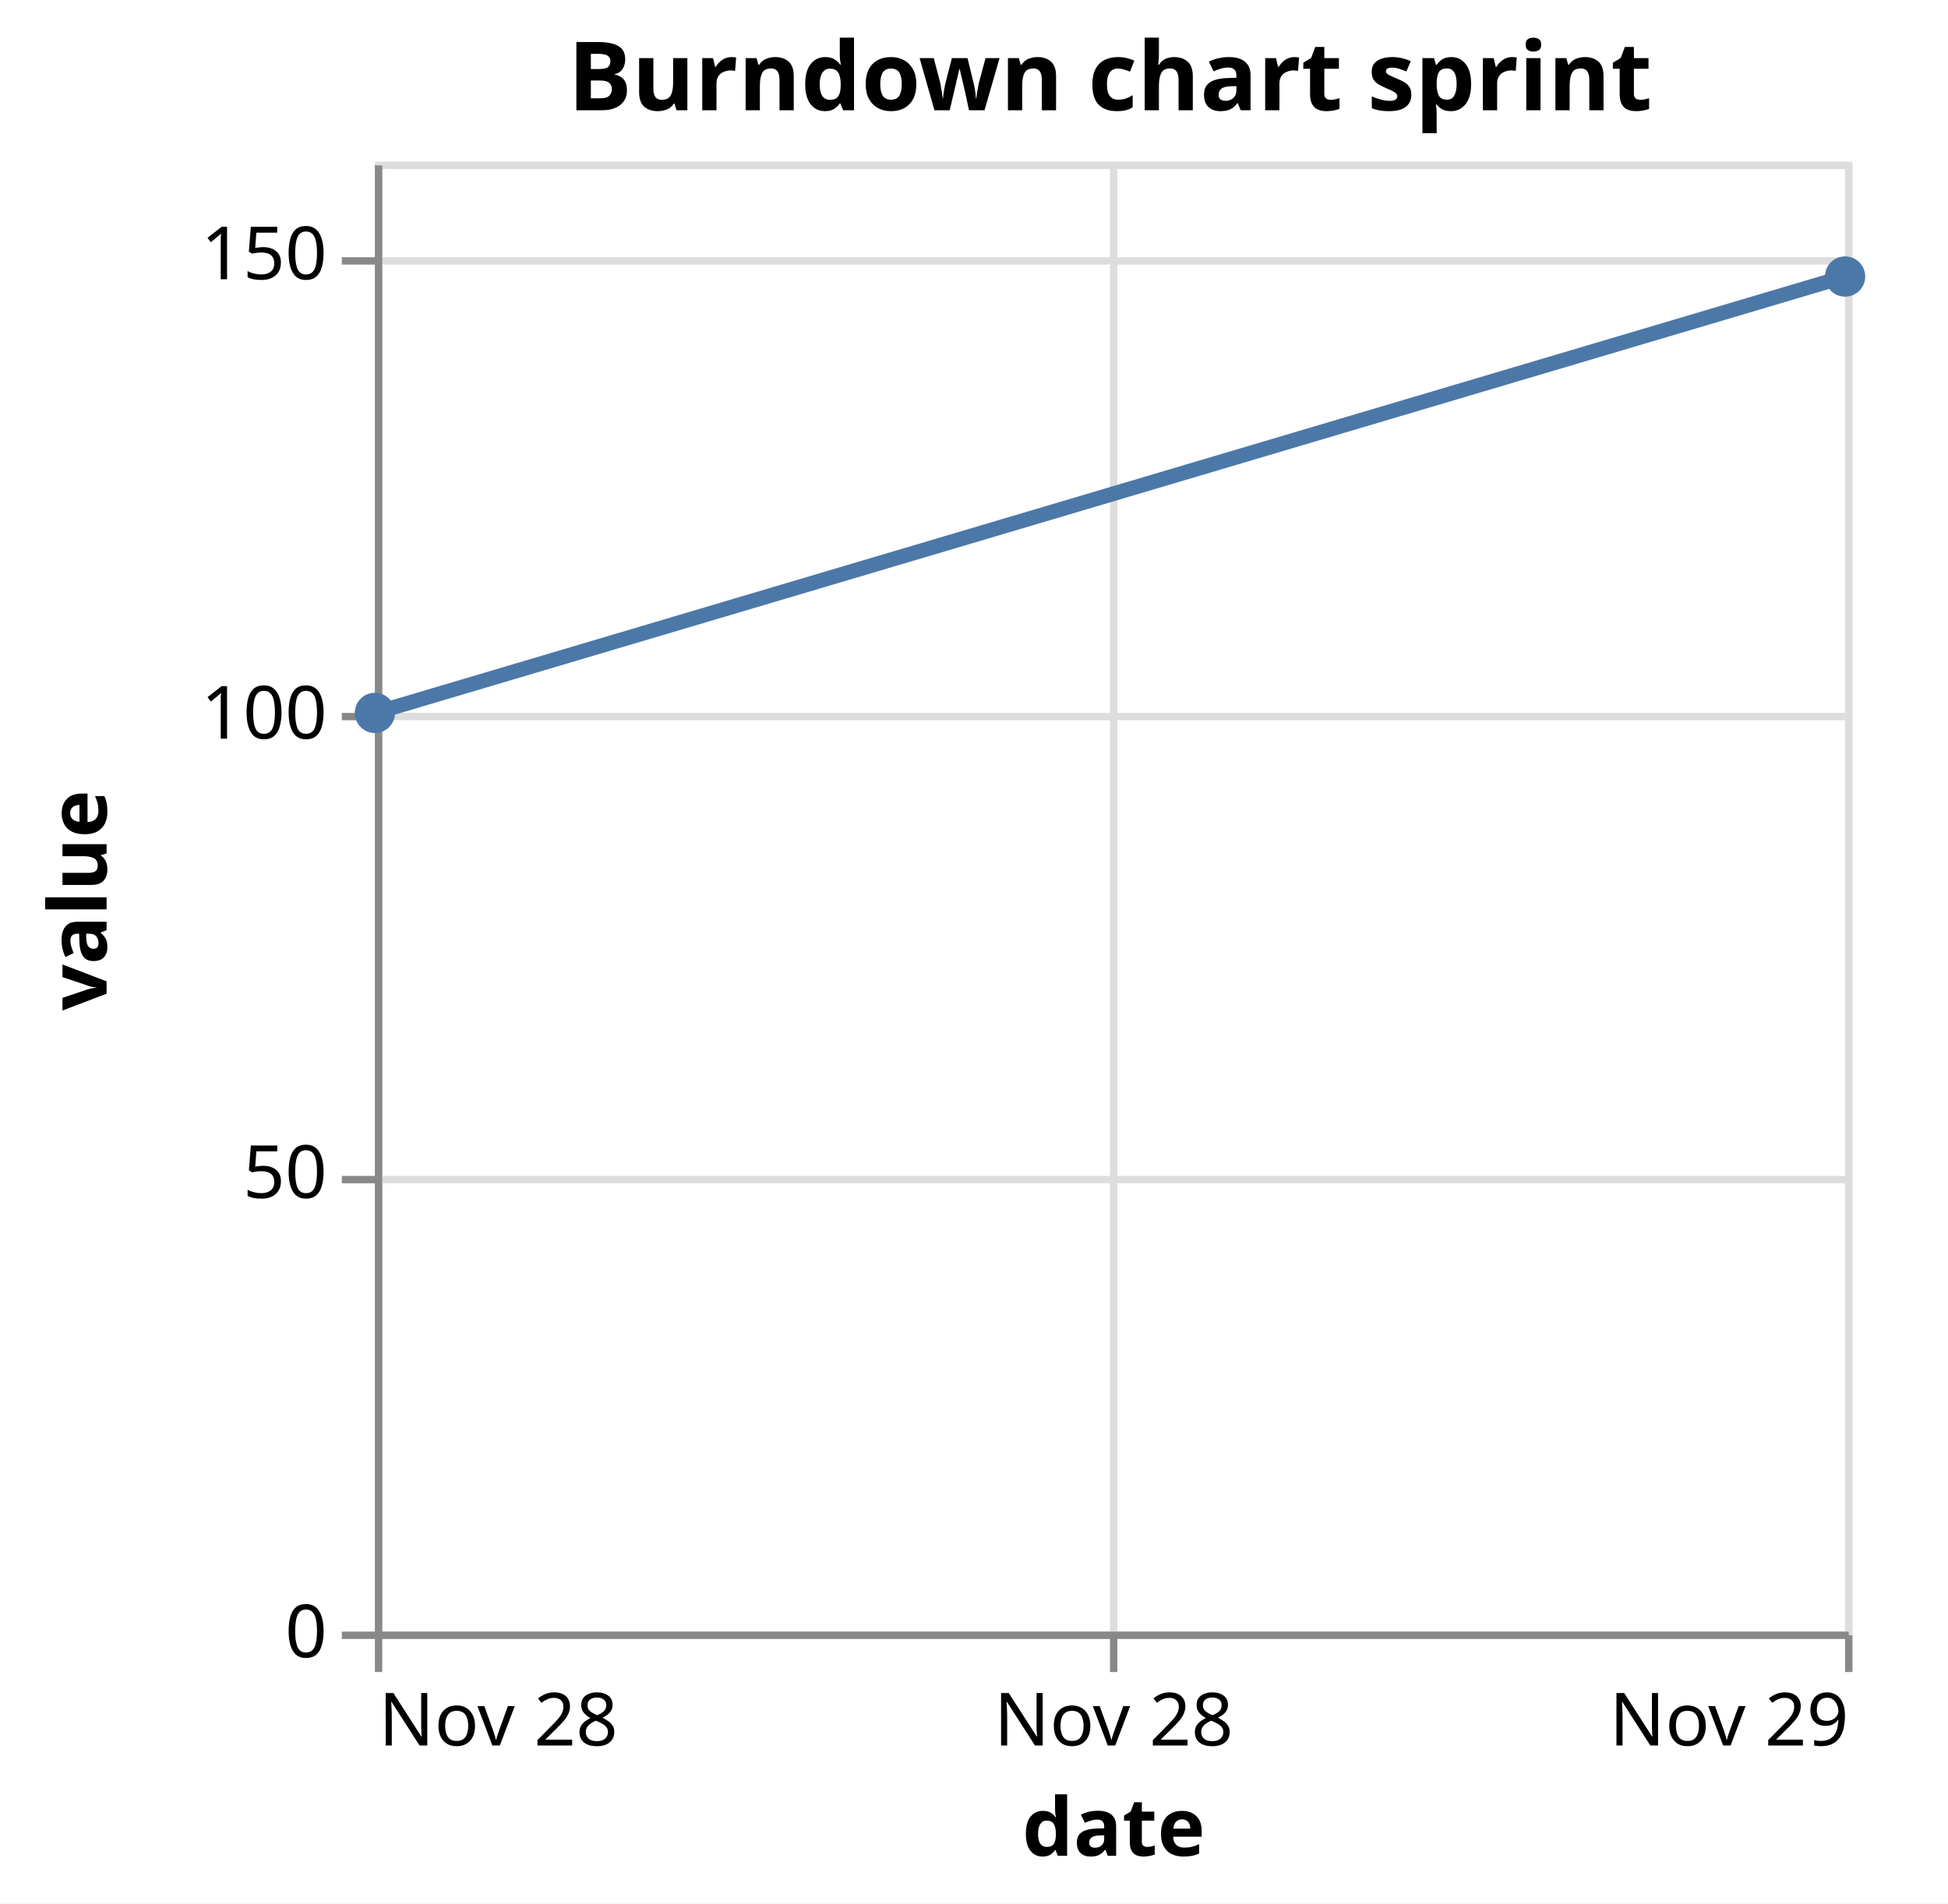
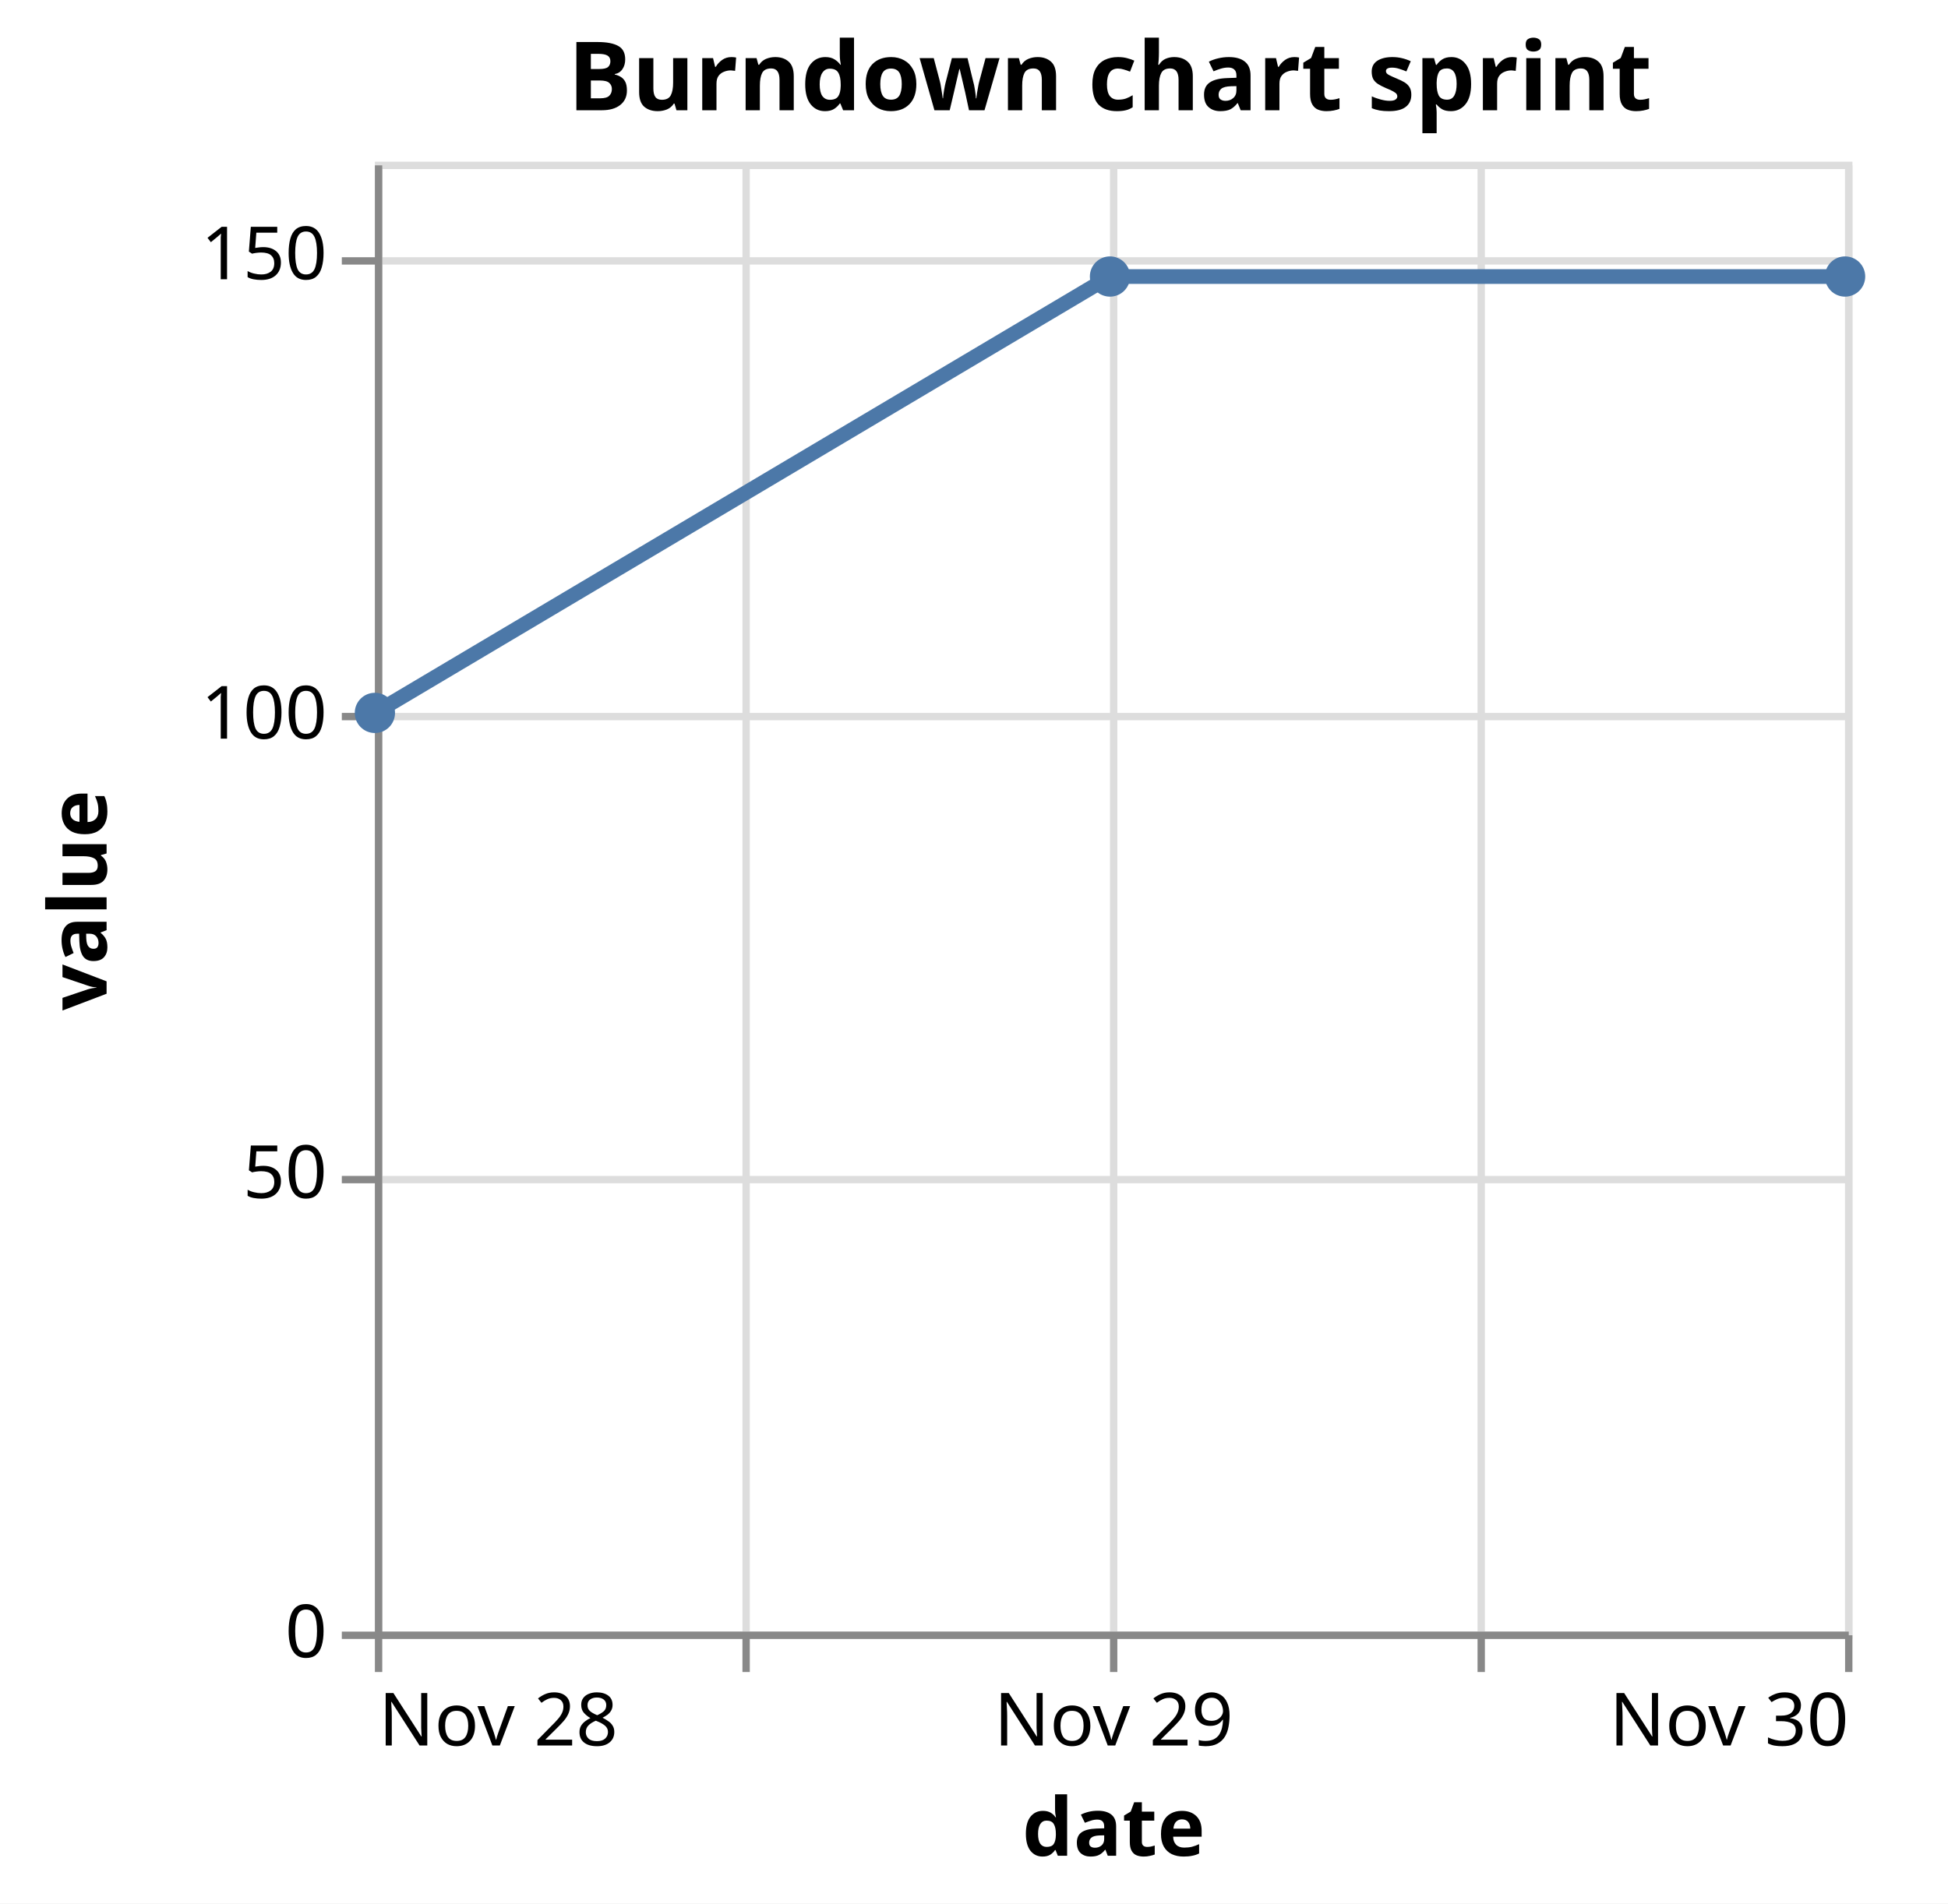
<svg xmlns="http://www.w3.org/2000/svg" version="1.1" class="marks" width="265" height="259" viewBox="0 0 265 259">
  <rect width="265" height="259" fill="white" />
  <g fill="none" stroke-miterlimit="10" transform="translate(51,22)">
    <g class="mark-group role-frame root" role="graphics-object" aria-roledescription="group mark container">
      <g transform="translate(0,0)">
        <path class="background" aria-hidden="true" d="M0.5,0.5h200v200h-200Z" stroke="#ddd" />
        <g>
          <g class="mark-group role-axis" aria-hidden="true">
            <g transform="translate(0.5,200.5)">
              <path class="background" aria-hidden="true" d="M0,0h0v0h0Z" pointer-events="none" />
              <g>
                <g class="mark-rule role-axis-grid" pointer-events="none">
                  <line transform="translate(0,-200)" x2="0" y2="200" stroke="#ddd" stroke-width="1" opacity="1" />
+                   <line transform="translate(50,-200)" x2="0" y2="200" stroke="#ddd" stroke-width="1" opacity="1" />
                  <line transform="translate(100,-200)" x2="0" y2="200" stroke="#ddd" stroke-width="1" opacity="1" />
+                   <line transform="translate(150,-200)" x2="0" y2="200" stroke="#ddd" stroke-width="1" opacity="1" />
                  <line transform="translate(200,-200)" x2="0" y2="200" stroke="#ddd" stroke-width="1" opacity="1" />
                </g>
              </g>
              <path class="foreground" aria-hidden="true" d="" pointer-events="none" display="none" />
            </g>
          </g>
          <g class="mark-group role-axis" aria-hidden="true">
            <g transform="translate(0.5,0.5)">
              <path class="background" aria-hidden="true" d="M0,0h0v0h0Z" pointer-events="none" />
              <g>
                <g class="mark-rule role-axis-grid" pointer-events="none">
                  <line transform="translate(0,200)" x2="200" y2="0" stroke="#ddd" stroke-width="1" opacity="1" />
                  <line transform="translate(0,138)" x2="200" y2="0" stroke="#ddd" stroke-width="1" opacity="1" />
                  <line transform="translate(0,75)" x2="200" y2="0" stroke="#ddd" stroke-width="1" opacity="1" />
                  <line transform="translate(0,13)" x2="200" y2="0" stroke="#ddd" stroke-width="1" opacity="1" />
                </g>
              </g>
              <path class="foreground" aria-hidden="true" d="" pointer-events="none" display="none" />
            </g>
          </g>
-           <g class="mark-group role-axis" role="graphics-symbol" aria-roledescription="axis" aria-label="X-axis titled 'date' for a time scale with values from November 28 to November 29">
+           <g class="mark-group role-axis" role="graphics-symbol" aria-roledescription="axis" aria-label="X-axis titled 'date' for a time scale with values from November 28 to November 30">
            <g transform="translate(0.5,200.5)">
              <path class="background" aria-hidden="true" d="M0,0h0v0h0Z" pointer-events="none" />
              <g>
                <g class="mark-rule role-axis-tick" pointer-events="none">
                  <line transform="translate(0,0)" x2="0" y2="5" stroke="#888" stroke-width="1" opacity="1" />
+                   <line transform="translate(50,0)" x2="0" y2="5" stroke="#888" stroke-width="1" opacity="1" />
                  <line transform="translate(100,0)" x2="0" y2="5" stroke="#888" stroke-width="1" opacity="1" />
+                   <line transform="translate(150,0)" x2="0" y2="5" stroke="#888" stroke-width="1" opacity="1" />
                  <line transform="translate(200,0)" x2="0" y2="5" stroke="#888" stroke-width="1" opacity="1" />
                </g>
                <g class="mark-text role-axis-label" pointer-events="none">
                  <text text-anchor="start" transform="translate(0,15)" font-family="sans-serif" font-size="10px" fill="#000" opacity="1">Nov 28</text>
-                   <text text-anchor="middle" transform="translate(100,15)" font-family="sans-serif" font-size="10px" fill="#000" opacity="1">Nov 28</text>
-                   <text text-anchor="end" transform="translate(200,15)" font-family="sans-serif" font-size="10px" fill="#000" opacity="1">Nov 29</text>
+                   <text text-anchor="middle" transform="translate(50,15)" font-family="sans-serif" font-size="10px" fill="#000" opacity="0">Nov 28</text>
+                   <text text-anchor="middle" transform="translate(100,15)" font-family="sans-serif" font-size="10px" fill="#000" opacity="1">Nov 29</text>
+                   <text text-anchor="middle" transform="translate(150,15)" font-family="sans-serif" font-size="10px" fill="#000" opacity="0">Nov 29</text>
+                   <text text-anchor="end" transform="translate(200,15)" font-family="sans-serif" font-size="10px" fill="#000" opacity="1">Nov 30</text>
                </g>
                <g class="mark-rule role-axis-domain" pointer-events="none">
                  <line transform="translate(0,0)" x2="200" y2="0" stroke="#888" stroke-width="1" opacity="1" />
                </g>
                <g class="mark-text role-axis-title" pointer-events="none">
                  <text text-anchor="middle" transform="translate(100,30)" font-family="sans-serif" font-size="11px" font-weight="bold" fill="#000" opacity="1">date</text>
                </g>
              </g>
              <path class="foreground" aria-hidden="true" d="" pointer-events="none" display="none" />
            </g>
          </g>
          <g class="mark-group role-axis" role="graphics-symbol" aria-roledescription="axis" aria-label="Y-axis titled 'value' for a linear scale with values from 0 to 160">
            <g transform="translate(0.5,0.5)">
              <path class="background" aria-hidden="true" d="M0,0h0v0h0Z" pointer-events="none" />
              <g>
                <g class="mark-rule role-axis-tick" pointer-events="none">
                  <line transform="translate(0,200)" x2="-5" y2="0" stroke="#888" stroke-width="1" opacity="1" />
                  <line transform="translate(0,138)" x2="-5" y2="0" stroke="#888" stroke-width="1" opacity="1" />
                  <line transform="translate(0,75)" x2="-5" y2="0" stroke="#888" stroke-width="1" opacity="1" />
                  <line transform="translate(0,13)" x2="-5" y2="0" stroke="#888" stroke-width="1" opacity="1" />
                </g>
                <g class="mark-text role-axis-label" pointer-events="none">
                  <text text-anchor="end" transform="translate(-7,203)" font-family="sans-serif" font-size="10px" fill="#000" opacity="1">0</text>
                  <text text-anchor="end" transform="translate(-7,140.5)" font-family="sans-serif" font-size="10px" fill="#000" opacity="1">50</text>
                  <text text-anchor="end" transform="translate(-7,78)" font-family="sans-serif" font-size="10px" fill="#000" opacity="1">100</text>
                  <text text-anchor="end" transform="translate(-7,15.5)" font-family="sans-serif" font-size="10px" fill="#000" opacity="1">150</text>
                </g>
                <g class="mark-rule role-axis-domain" pointer-events="none">
                  <line transform="translate(0,200)" x2="0" y2="-200" stroke="#888" stroke-width="1" opacity="1" />
                </g>
                <g class="mark-text role-axis-title" pointer-events="none">
                  <text text-anchor="middle" transform="translate(-35,100) rotate(-90) translate(0,-2)" font-family="sans-serif" font-size="11px" font-weight="bold" fill="#000" opacity="1">value</text>
                </g>
              </g>
              <path class="foreground" aria-hidden="true" d="" pointer-events="none" display="none" />
            </g>
          </g>
          <g class="mark-line role-mark layer_0_layer_0_marks" role="graphics-object" aria-roledescription="line mark container">
-             <path aria-label="date: Nov 28; value: 100" role="graphics-symbol" aria-roledescription="line mark" d="M0,75L200,15.625" stroke="#4c78a8" stroke-width="2" />
+             <path aria-label="date: Nov 28; value: 100" role="graphics-symbol" aria-roledescription="line mark" d="M0,75L100,15.625L200,15.625" stroke="#4c78a8" stroke-width="2" />
          </g>
          <g class="mark-symbol role-mark layer_0_layer_1_marks" role="graphics-object" aria-roledescription="symbol mark container">
            <path aria-label="date: Nov 28; value: 100" role="graphics-symbol" aria-roledescription="point" transform="translate(0,75)" d="M2.739,0A2.739,2.739,0,1,1,-2.739,0A2.739,2.739,0,1,1,2.739,0" fill="#4c78a8" stroke-width="2" opacity="1" />
-             <path aria-label="date: Nov 29; value: 147.5" role="graphics-symbol" aria-roledescription="point" transform="translate(200,15.625)" d="M2.739,0A2.739,2.739,0,1,1,-2.739,0A2.739,2.739,0,1,1,2.739,0" fill="#4c78a8" stroke-width="2" opacity="1" />
+             <path aria-label="date: Nov 29; value: 147.5" role="graphics-symbol" aria-roledescription="point" transform="translate(100,15.625)" d="M2.739,0A2.739,2.739,0,1,1,-2.739,0A2.739,2.739,0,1,1,2.739,0" fill="#4c78a8" stroke-width="2" opacity="1" />
+             <path aria-label="date: Nov 30; value: 147.5" role="graphics-symbol" aria-roledescription="point" transform="translate(200,15.625)" d="M2.739,0A2.739,2.739,0,1,1,-2.739,0A2.739,2.739,0,1,1,2.739,0" fill="#4c78a8" stroke-width="2" opacity="1" />
          </g>
          <g class="mark-group role-title">
            <g transform="translate(100,-17)">
              <path class="background" aria-hidden="true" d="M0,0h0v0h0Z" pointer-events="none" />
              <g>
                <g class="mark-text role-title-text" role="graphics-symbol" aria-roledescription="title" aria-label="Title text 'Burndown chart sprint'" pointer-events="none">
                  <text text-anchor="middle" transform="translate(0,10)" font-family="sans-serif" font-size="13px" font-weight="bold" fill="#000" opacity="1">Burndown chart sprint</text>
                </g>
              </g>
              <path class="foreground" aria-hidden="true" d="" pointer-events="none" display="none" />
            </g>
          </g>
        </g>
        <path class="foreground" aria-hidden="true" d="" display="none" />
      </g>
    </g>
  </g>
</svg>
